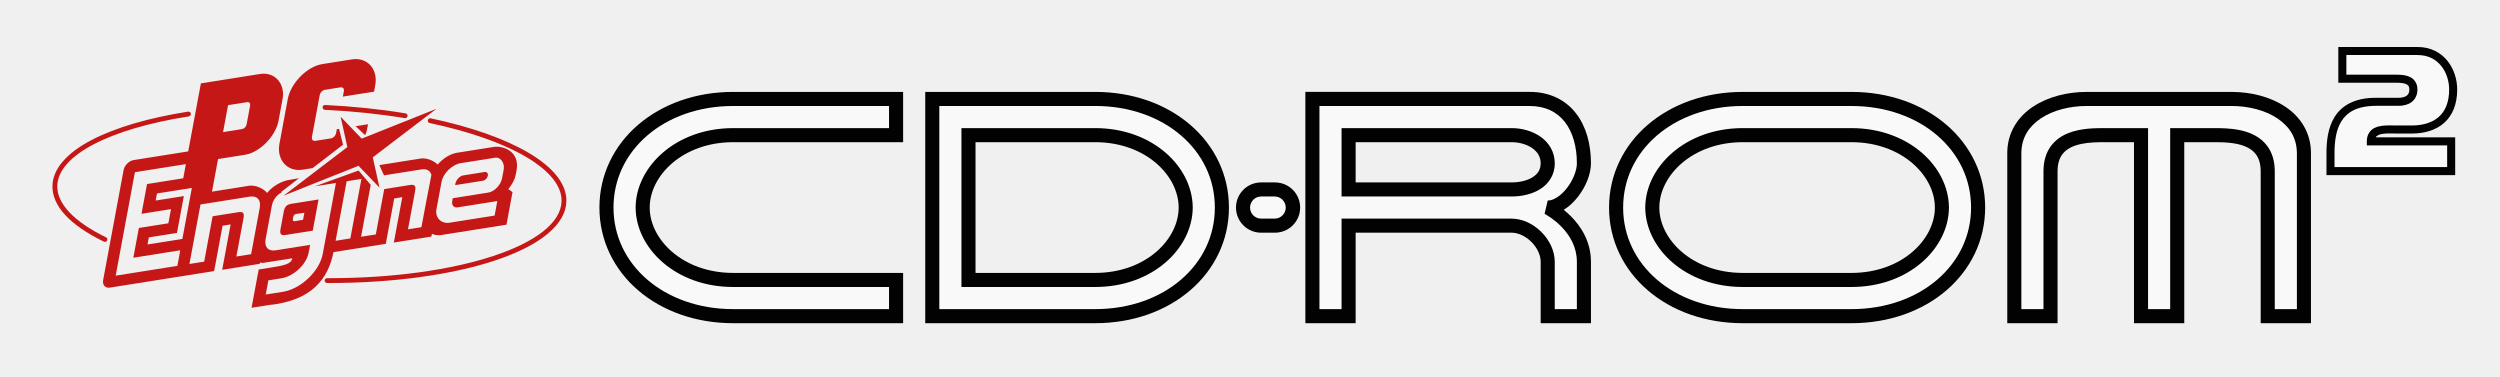
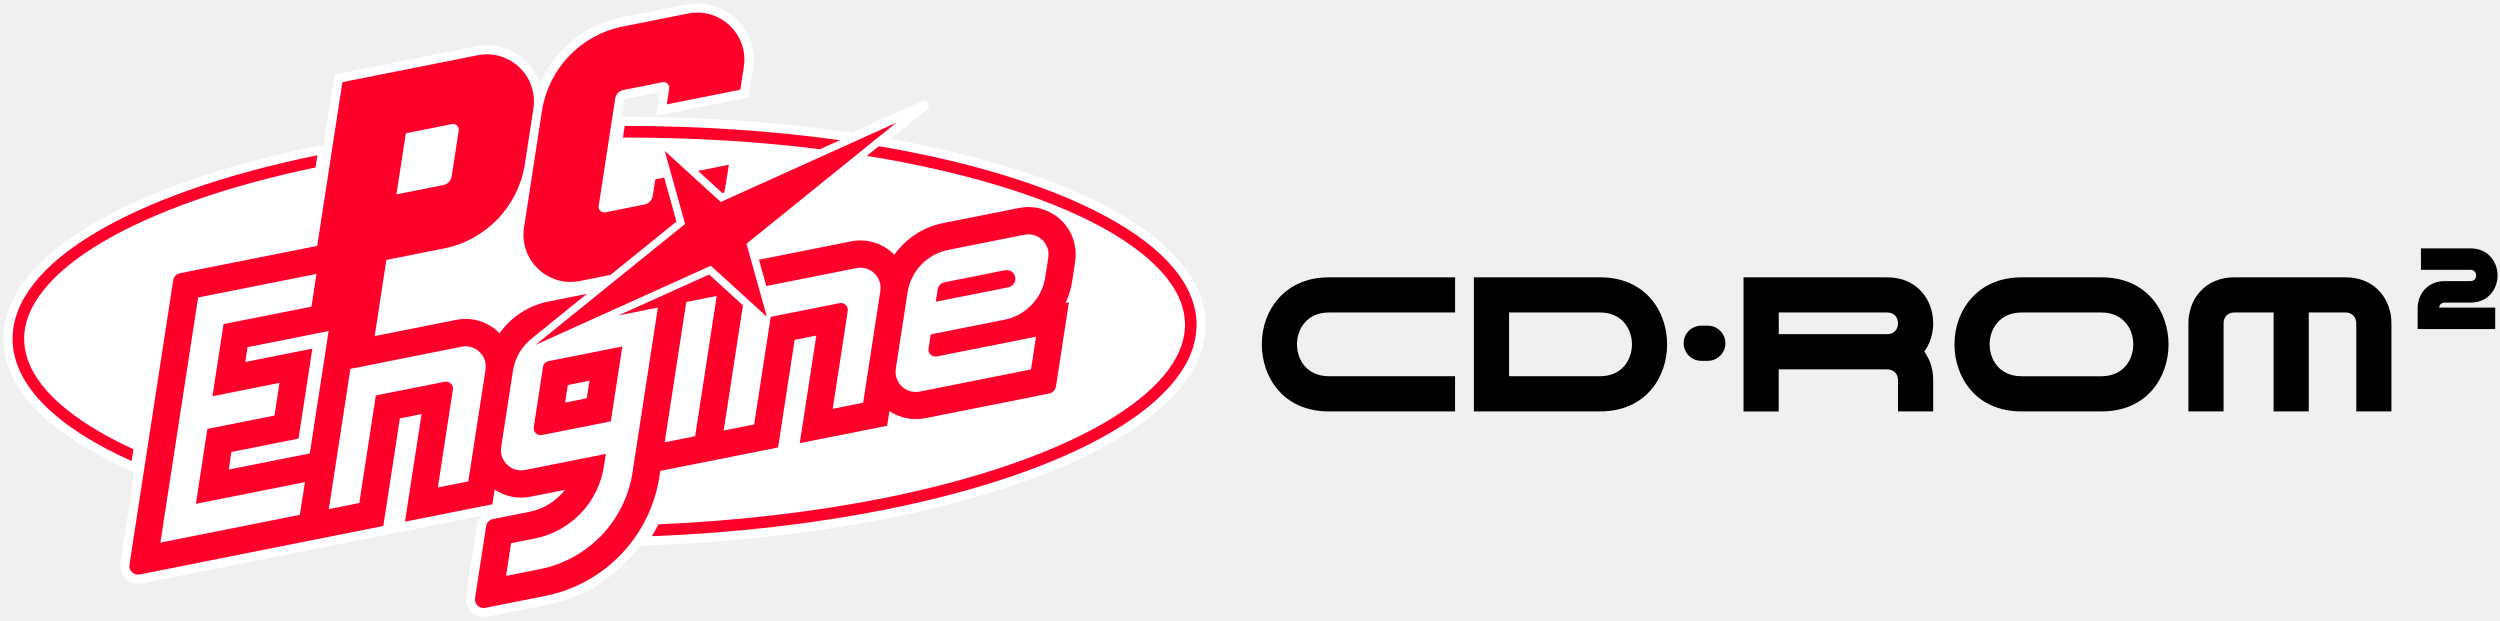
- <svg xmlns="http://www.w3.org/2000/svg" version="1.2" baseProfile="tiny" width="545" height="82" viewBox="14.968 80.666 545 82" xml:space="preserve">
-   <path fill="#C61717" d="M37.843 133.394a.533.533 0 0 1-.229-.053c-7.506-3.644-11.381-7.89-11.208-12.282.142-3.616 3.092-7.03 8.534-9.874 5.162-2.697 12.444-4.838 21.058-6.19a.527.527 0 0 1 .164 1.04c-17.449 2.74-28.447 8.514-28.703 15.067-.153 3.886 3.616 7.896 10.615 11.294a.525.525 0 0 1-.231.998zM103.273 106.418a.49.49 0 0 1-.086-.007c-5.544-.91-11.397-1.518-17.396-1.804a.526.526 0 0 1 .05-1.052c6.04.289 11.933.9 17.518 1.817a.525.525 0 0 1-.086 1.046zM86.708 142.36l-.441-.001a.525.525 0 0 1 .001-1.051h.44c28.163 0 50.385-7.319 50.678-16.729.103-3.293-2.541-6.633-7.65-9.658-5.085-3.015-12.375-5.583-21.079-7.429a.526.526 0 1 1 .218-1.029c8.814 1.868 16.213 4.48 21.397 7.553 5.458 3.234 8.281 6.897 8.166 10.597-.156 5.003-5.683 9.564-15.563 12.841-9.552 3.166-22.381 4.906-36.167 4.906z" />
-   <path fill="#C61717" d="m96.238 114.963 13.893-10.59-16.317 6.514-4.586-4.773 1.462 6.614-13.893 10.589 16.319-6.516 4.584 4.774z" />
-   <g fill="#C61717">
-     <path d="M78.839 128.183c.199-.979.563-.838 1.557-.996l.926-.145-.289 1.542-.925.148c-.994.158-1.432.424-1.269-.549zm-2.006-1.413-.72 3.875c-.198 1.059.123 1.399 1.141 1.238l5.895-.936 1.264-6.796-5.895.935c-1.02.161-1.49.626-1.685 1.684zm37.424-6.117-.069.374 6.082-.964c.48-.078.948-.563 1.045-1.088.096-.524-.212-.887-.693-.811l-1.562.246-2.492.397-.631.099c-.73.117-1.532.95-1.68 1.747zm-42.665 17.525.049-.271c.209.016.49.097.734.06l6.32-.99c-.235 1.26-1.9 1.575-4.442 1.979l-2.893.46-1.551 8.34 3.8-.602c9.356-.924 12.916-5.76 14.059-11.524l11.401-1.809 1.837-9.887.927-.147c1.016-.161.866-.346.671.711l-1.682 9.044 8.185-1.298.112-.6c.617.272 1.339.368 2.104.248l14.155-2.244 1.32-7.106-.917-.652c.795-.941 1.415-2.094 1.594-3.061l.223-1.121c.706-4.19-3.158-5.304-4.921-5.023l-8.123 1.289c-1.438.229-3.023 1.231-4.176 2.56-1.066-1.056-2.711-1.466-3.668-1.314l-9.043 1.435 1.012 2.237 8.156-1.292c1.176-.188 1.962.282 2.177 1.213-.086.246-2.177 11.379-2.177 11.379l-2.925.465 1.568-8.428c.194-1.056-.125-1.396-1.141-1.235l-5.604.89-1.839 9.886-3.215.512 2.104-11.318-2.646-3.122-9.526 3.443 4.515-.717.073-.01-2.871 15.446c-.73 3.923-4.917 7.675-8.63 8.266l-3.8.602.576-3.09 2.891-.458c2.541-.405 5.402-2.947 5.896-5.607l.312-1.674-7.527 1.193c-1.614.257-2.49-.724-2.173-2.429l1.35-7.262c.239-1.289 1.044-2.36 2.121-2.918l.019-.193 3.776-2.906-2.206.37c-1.173.186-3.35 1.065-4.733 2.83-1.046-1.247-2.875-1.736-3.905-1.573l-8.113 1.289 1.322-7.107 5.919-.938c3.151-.499 6.638-4.043 7.257-7.372l.89-4.788c.62-3.332-1.723-5.95-4.874-5.45L58.76 98.841l-2.757 14.829-11.912 1.892c-1.008.159-1.989 1.154-2.186 2.22l-4.452 23.942c-.198 1.066.459 1.801 1.468 1.643l22.729-3.607 1.839-9.886.925-.147c1.019-.16.869-.343.671.713l-1.681 9.043 8.188-1.305zm-16.866-5.421-7.6 1.206.286-1.543 6.138-.977 1.494-8.032-6.139.975.286-1.545 7.6-1.206-2.065 11.122zm-.46 2.472-.631 3.397-13.447 2.134 4.191-22.554 11.109-1.763-.575 3.09-7.893 1.254-1.205 6.487 6.43-1.02-.574 3.088-6.431 1.02-1.208 6.49 10.234-1.623zm15.446.849-3.216.509 1.567-8.427c.197-1.056-.123-1.397-1.141-1.237l-5.604.89-1.836 9.887-3.217.511 2.412-12.976.075-.012 10.669-1.691c1.614-.258 2.49.722 2.172 2.429l-1.881 10.117zm20.901-15.91 3.144-.498-2.413 12.976-3.215.51 2.41-12.974.074-.014zm19.503 6.115 1.116-6.002c.354-1.899 2.394-3.763 4.132-4.039l7.52-1.191c1.267-.202 2.147 1.213 1.889 2.599l-.369 1.931c-.259 1.386-1.673 2.857-2.939 3.058l-7.806 1.24-.112.701c-.148.796.38 1.419 1.111 1.302l8.724-1.389-.588 3.166-9.842 1.56c-1.739.274-3.187-1.036-2.836-2.936zm-46.521-16.821 1.091-5.871 4.092-.647c.537-.085.811.221.704.786l-.746 4.019c-.107.567-.513.979-1.05 1.065l-4.091.648z" />
-     <path d="m89.753 112.208-.869-3.44-.489.06-.158.848c-.109.589-.582 1.067-1.138 1.157l-3.362.532c-.555.089-.873-.267-.763-.854l1.694-9.114c.109-.586.582-1.065 1.136-1.153l3.364-.533c.555-.088.872.267.762.853l-.216 1.16 6.797-1.08.259-1.389c.651-3.507-1.733-6.172-5.052-5.646l-6.503 1.031c-3.317.527-6.868 4.135-7.519 7.641l-1.809 9.73c-.651 3.508 1.732 6.173 5.051 5.646l2.174-.343 6.641-5.106zM94.571 110.132c.177-.477.3-.658.391-1.146l.231-1.238-2.705.43 2.083 1.954z" />
+ <svg xmlns="http://www.w3.org/2000/svg" version="1.1" id="Layer_1" x="0px" y="0px" viewBox="0 0 7735.255 1920" xml:space="preserve" width="7735.255" height="1920">
+   <defs id="defs27">
+ 	
+ 	
+ 
+ 		
+ 		
+ 		
+ 		
+ 		
+ 		
+ 		
+ 	
+ 		
+ 		
+ 	
+ 			
+ 			
+ 		
+ 			
+ 			
+ 		
+ 			
+ 			
+ 		
+ 			
+ 			
+ 		
+ 			
+ 			
+ 		
+ 			
+ 			
+ 			
+ 			
+ 			
+ 			
+ 			
+ 		
+ 			
+ 			
+ 		
+ 			
+ 			
+ 		
+ 				
+ 			
+ 				
+ 				
+ 			
+ 				
+ 				
+ 				
+ 			
+ 				
+ 			</defs>
+   <style type="text/css" id="style1">
+ 	.st0{fill:#FF002B;}
+ 	.st1{fill:#FFFFFF;}
+ 	.st2{fill:#C8C6B9;}
+ 	.st3{fill:#F7F4E6;}
+ 	.st4{fill:#080B19;}
+ </style>
+   <g id="g28" transform="translate(3896.455,-253.528)" style="display:none;fill:#ffffff">
+     <path d="m 597.9,1119.3 v 93.5 H 215.1 c -141.7,0 -141.7,212.5 0,212.5 h 382.8 v 93.5 H 215.1 c -266.4,0 -266.4,-399.5 0,-399.5 h 382.8 m 15.3,-15.4 H 597.9 215.1 C 73.9,1103.9 0,1212.2 0,1319 c 0,56.1 19.1,108.5 53.8,147.5 39.3,44.2 95.1,67.6 161.3,67.6 h 382.8 15.3 v -15.3 -93.5 -15.3 H 597.9 215.1 c -34.8,0 -62.6,-14.9 -78.2,-41.9 -16.9,-29.3 -16.9,-68.7 0,-98 15.6,-27 43.4,-41.9 78.2,-41.9 h 382.8 15.3 v -15.3 -93.5 z" id="path12" style="fill:#ffffff" />
+     <path d="m 1054.4,1119.3 v 0 c 266.4,0 266.4,399.5 0,399.5 H 671.6 v -2.1 -397.4 h 382.8 m -289.3,306 h 289.3 c 141.7,0 141.7,-212.5 0,-212.5 H 765.1 v 212.5 m 289.3,-321.4 H 671.6 656.3 v 15.3 397.4 2.1 15.3 h 15.3 382.8 c 66.2,0 122,-23.4 161.3,-67.6 34.7,-39 53.8,-91.4 53.8,-147.5 0,-56.1 -19.1,-108.5 -53.8,-147.5 -39.3,-44.1 -95.1,-67.5 -161.3,-67.5 z m -274,124.2 h 273.9 c 28.3,0 51.9,9.7 68.2,28.1 14.6,16.5 22.7,38.8 22.7,62.9 0,62.5 -47.1,90.9 -90.9,90.9 H 780.4 Z" id="path14" style="fill:#ffffff" />
+     <path d="m 2605.7,1119.3 v 0 c 266.3,0 266.3,399.5 0,399.5 h -247.4 c -266.3,0 -266.3,-399.5 0,-399.5 h 247.4 m -247.4,306 h 247.4 v 0 c 141.7,0 141.7,-212.5 0,-212.5 0,0 0,0 0,0 h -247.4 c 0,0 0,-5 0,-5 0,0 0,1.3 0,5 -141.6,0 -141.6,212.5 0,212.5 m 247.4,-321.4 h -247.4 c -66.2,0 -122,23.4 -161.3,67.6 -34.7,39 -53.8,91.4 -53.8,147.5 0,56.1 19.1,108.5 53.8,147.5 39.3,44.2 95.1,67.6 161.3,67.6 h 247.4 c 141.2,0 215.1,-108.2 215.1,-215.1 0,-106.8 -73.9,-215.1 -215.1,-215.1 z m -232,124.2 h 232 c 62.5,0 90.9,47.1 90.9,90.9 0,43.8 -28.5,90.9 -90.9,90.9 h -247.4 c -62.5,0 -90.9,-47.1 -90.9,-90.9 0,-43.8 28.5,-90.9 90.9,-90.9 z" id="path16" style="fill:#ffffff" />
+     <path d="m 1387.7,1268.8 c 25.8,0 46.8,20.9 46.8,46.8 0,25.9 -20.9,46.8 -46.8,46.8 h -20.4 c -25.8,0 -46.8,-20.9 -46.8,-46.8 0,-25.9 20.9,-46.8 46.8,-46.8 h 20.4 m 0,-15.3 h -20.4 c -34.2,0 -62.1,27.9 -62.1,62.1 0,34.2 27.9,62.1 62.1,62.1 h 20.4 c 34.2,0 62.1,-27.9 62.1,-62.1 0,-34.2 -27.9,-62.1 -62.1,-62.1 z" id="path18" style="fill:#ffffff" />
+     <path d="m 1942.6,1119.3 c 89.8,0 134.6,67.3 134.6,134.6 0,31.6 -10,63.1 -29.8,87.7 18.2,21.8 29.8,51 29.8,88.1 v 0 89.1 h -93.5 v -89.1 c 0,-27.4 -20.6,-41.1 -41.1,-41.1 v 0 h -343.3 v 130.3 h -93.5 v -399.5 h 93.5 l 343.3,-0.1 v 0 M 1599.4,1295 h 343.3 v 0 c 27.4,0 41.1,-20.6 41.1,-41.1 0,-20.6 -13.7,-41.1 -41.1,-41.1 v 0 h -343.3 v 82.2 m 343.2,-191.1 v 0 h -343.3 -93.5 -15.3 v 15.3 399.5 15.3 h 15.3 93.5 15.3 v -15.3 -114.9 h 327.9 c 0,0 0,0 0,0 6.9,0 13.5,2.3 18.1,6.4 5.1,4.5 7.7,11.1 7.7,19.4 v 89.1 15.3 h 15.3 93.5 15.3 v -15.3 -89.1 c 0,-33.4 -8.9,-63.7 -26,-88.2 16.8,-25.1 26,-55.7 26,-87.5 0,-39 -13.3,-75.5 -37.5,-102.7 -27.3,-30.9 -66.2,-47.3 -112.3,-47.3 z m -327.9,124.2 h 327.9 c 0,0 0,0 0,0 8.3,0 14.8,2.6 19.4,7.7 4.1,4.6 6.4,11.2 6.4,18.1 0,11.9 -6.8,25.8 -25.8,25.8 h -327.9 z" id="path20" style="fill:#ffffff" />
+     <path d="m 3360.7,1119.3 c 89.8,0 134.6,67.3 134.6,134.6 v 0 264.9 h -93.5 v -264.9 c 0,-20.6 -13.7,-41.1 -41.1,-41.1 h -121.2 v 306 H 3146 v -306 h -129 c -27.4,0 -41.1,20.6 -41.1,41.1 v 264.9 h -93.5 v -264.9 0 c 0,-67.3 44.9,-134.6 134.6,-134.6 h 343.7 m 0,-15.4 H 3017 c -46.1,0 -85,16.3 -112.4,47.2 -24.2,27.2 -37.5,63.7 -37.5,102.7 v 264.9 15.3 h 15.3 93.5 15.3 v -15.3 -264.9 c 0,-6.9 2.3,-13.5 6.4,-18.1 4.5,-5.1 11.1,-7.7 19.4,-7.7 h 113.5 v 290.7 15.3 h 15.3 93.5 15.3 V 1518.7 1228 h 105.9 c 8.3,0 14.8,2.6 19.4,7.7 4.1,4.6 6.4,11.2 6.4,18.1 v 264.9 15.3 h 15.3 93.5 15.3 v -15.3 -264.9 c 0.2,-74.4 -51.3,-149.9 -149.7,-149.9 z" id="path22" style="fill:#ffffff" />
+     <path d="m 3747.4,1029.5 c 101.6,0 101.6,152.4 0,152.4 h -49.9 -9.6 -20 c -16.8,0 -25.2,12.6 -25.2,25.2 v 5.7 h 173.7 v 51 h -224.7 v -27 -24 -5.7 c 0,-38.1 25.4,-76.2 76.2,-76.2 h 29.7 49.9 c 33.6,0 33.6,-50.4 0,-50.4 h -145.6 v -51 h 145.5 m 0,-15.4 h -145.6 -15.3 v 15.3 51 15.3 h 15.3 145.6 c 8.9,0 9.9,6.9 9.9,9.9 0,3 -1,9.9 -9.9,9.9 h -49.9 -29.7 c -60.1,0 -91.6,46.1 -91.6,91.6 v 5.7 24 27 15.3 h 15.3 224.7 15.3 v -15.3 -51 -15.3 h -15.3 -151 c 0.8,-0.1 1.6,-0.2 2.5,-0.2 h 20 9.6 49.9 c 60.1,0 91.6,-46.1 91.6,-91.6 0,-23.7 -8.1,-46 -22.9,-62.6 -16.7,-19 -40.4,-29 -68.5,-29 z" id="path24" style="fill:#ffffff" />
  </g>
-   <path fill="#F9F9F9" d="M210.313 141.697h-35.514c-11.838 0-19.73-7.958-19.73-15.784s7.892-15.784 19.73-15.784h35.514v-7.893h-35.514c-15.784 0-27.622 10.26-27.622 23.677 0 13.416 11.838 23.676 27.622 23.676h35.514v-7.892z" />
-   <path fill="#020202" d="M210.313 151.123h-35.514c-8.224 0-15.491-2.674-20.73-7.178-5.239-4.496-8.432-10.865-8.426-18.032-.006-7.168 3.187-13.537 8.426-18.033 5.24-4.504 12.507-7.179 20.73-7.179h37.049v10.962h-37.049c-5.574.001-10.14 1.869-13.304 4.586-3.167 2.723-4.896 6.275-4.891 9.664-.005 3.388 1.724 6.94 4.891 9.663 3.165 2.718 7.73 4.585 13.304 4.586h35.514v1.535-1.535h1.535v10.961h-1.535zm-54.244-40.916c-4.625 3.988-7.352 9.457-7.358 15.706.006 6.249 2.733 11.718 7.358 15.706 4.626 3.979 11.169 6.435 18.729 6.435h33.98v-4.822h-33.98c-12.514-.001-21.219-8.433-21.264-17.318.045-8.886 8.75-17.317 21.264-17.318h33.98v-4.823l-33.98-.001c-7.56-.001-14.103 2.457-18.729 6.435z" />
-   <path fill="#F9F9F9" d="M418.575 102.236h-23.676c-15.785 0-27.622 10.26-27.622 23.677 0 13.416 11.837 23.676 27.622 23.676h23.676c15.784 0 27.621-10.26 27.621-23.676 0-13.417-11.837-23.677-27.621-23.677zm0 39.461h-23.676c-11.838 0-19.73-7.958-19.73-15.784s7.893-15.784 19.73-15.784h23.676c11.838 0 19.729 7.958 19.729 15.784s-7.891 15.784-19.729 15.784z" />
-   <path fill="#020202" d="M394.899 151.123c-8.224 0-15.492-2.673-20.729-7.178-5.241-4.496-8.433-10.865-8.427-18.032-.006-7.168 3.186-13.537 8.427-18.033 5.237-4.504 12.506-7.178 20.729-7.178h23.676v3.069h-23.676c-7.563 0-14.104 2.457-18.73 6.435-4.625 3.989-7.352 9.457-7.357 15.707.006 6.249 2.732 11.718 7.357 15.706 4.626 3.979 11.168 6.436 18.73 6.436h23.676c7.56 0 14.104-2.457 18.729-6.436 4.625-3.988 7.353-9.457 7.358-15.706-.006-6.25-2.733-11.718-7.358-15.707-4.626-3.978-11.17-6.435-18.729-6.435v-3.069c8.223 0 15.491 2.674 20.73 7.178 5.239 4.496 8.431 10.865 8.426 18.033.005 7.167-3.187 13.536-8.426 18.032-5.239 4.505-12.508 7.178-20.73 7.178h-23.676zm0-7.892c-12.514-.001-21.221-8.434-21.266-17.318.045-8.886 8.752-17.317 21.266-17.319h23.676c12.514.002 21.219 8.434 21.264 17.319-.045 8.885-8.75 17.317-21.264 17.318v-3.069c5.573-.001 10.14-1.868 13.303-4.586 3.168-2.722 4.897-6.275 4.893-9.663.005-3.389-1.725-6.941-4.893-9.664-3.163-2.717-7.729-4.585-13.303-4.586h-23.676c-5.575.001-10.141 1.869-13.305 4.586-3.167 2.723-4.896 6.275-4.892 9.664-.005 3.388 1.725 6.941 4.892 9.663 3.164 2.718 7.729 4.585 13.305 4.586h23.676v3.069h-23.676z" />
-   <path fill="#F9F9F9" d="M253.72 102.236h-35.515v47.353h35.515c15.784 0 27.621-10.26 27.621-23.676 0-13.417-11.837-23.677-27.621-23.677zm0 39.461h-27.622v-31.568h27.622c11.838 0 19.729 7.958 19.729 15.784s-7.891 15.784-19.729 15.784z" />
-   <path fill="#020202" d="M230.931 151.123h-14.26v-50.422h37.047V103.771h-24.464l-9.515-.001v44.283l11.192.001h22.788c7.561-.001 14.104-2.457 18.73-6.436 4.626-3.988 7.353-9.457 7.357-15.706-.004-6.249-2.73-11.718-7.357-15.706-4.625-3.979-11.169-6.436-18.73-6.437V100.701c8.224-.001 15.493 2.674 20.729 7.178 5.242 4.496 8.434 10.865 8.428 18.033.006 7.167-3.186 13.536-8.428 18.032-5.237 4.504-12.506 7.178-20.729 7.178l-22.788.001zm-4.833-7.892h-1.535v-34.637h29.156c12.516.001 21.22 8.433 21.265 17.318-.045 8.886-8.749 17.317-21.265 17.318v-3.069c5.574-.001 10.142-1.868 13.304-4.586 3.167-2.723 4.896-6.275 4.892-9.663.004-3.389-1.725-6.941-4.892-9.664-3.163-2.717-7.73-4.585-13.304-4.586h-26.087v28.499h26.087v3.069l-27.621.001z" />
-   <path fill="#F9F9F9" d="M352.369 125.913c3.946 0 7.893-5.7 7.893-9.646 0-7.892-3.946-14.03-11.839-14.03h-47.352v47.353h7.893v-19.73h35.514c3.946 0 7.892 3.947 7.892 7.893v11.838h7.893v-11.838c0-7.893-7.894-11.84-7.894-11.84zm-7.891-3.946h-35.514v-11.838h35.514c3.945 0 7.892 2.192 7.892 6.138-.001 3.946-3.947 5.7-7.892 5.7z" />
-   <path fill="#020202" d="M350.836 151.123v-1.534c-.002 0-.002-7.893 0-11.838.01-1.452-.768-3.1-2.018-4.341-1.241-1.249-2.889-2.028-4.341-2.018h-33.979v19.73h-10.962V100.7h48.887c4.344-.02 7.854 1.758 10.089 4.646 2.245 2.88 3.281 6.725 3.284 10.92-.021 2.476-1.142 5.081-2.786 7.24-.887 1.135-1.942 2.173-3.152 2.898.491.396 1.016.854 1.544 1.382 2.143 2.137 4.395 5.479 4.395 9.964v13.372h-10.961v.001zm7.891-3.068.001-10.304c-.001-3.198-1.487-5.653-3.162-7.448-1.666-1.781-3.488-2.812-3.829-2.989l-.053-.028.686-1.373-.686 1.373.686-2.907c1.202.042 2.908-1.025 4.211-2.745 1.314-1.678 2.168-3.895 2.147-5.366.002-3.696-.934-6.866-2.635-9.028-1.71-2.154-4.12-3.447-7.67-3.468h-45.816v44.284h4.822v-19.73h37.049c2.493.011 4.792 1.206 6.511 2.915 1.711 1.719 2.904 4.019 2.915 6.512v10.304h4.823v-.002zm-34.965-24.553h-16.333v-14.908h37.049c2.255.005 4.506.608 6.309 1.87 1.799 1.238 3.134 3.295 3.117 5.803.028 2.512-1.362 4.521-3.182 5.629-1.822 1.138-4.047 1.6-6.244 1.606v-3.069c1.748.005 3.471-.409 4.608-1.135 1.14-.755 1.724-1.597 1.75-3.031-.017-1.438-.655-2.449-1.815-3.293-1.158-.823-2.852-1.315-4.543-1.311H310.498v8.77H344.478v3.069h-20.716z" />
-   <path fill="#F9F9F9" d="M289.892 129.858a3.946 3.946 0 1 1 0-7.891h2.959a3.946 3.946 0 0 1 0 7.891h-2.959z" />
-   <path fill="#020202" d="M289.891 131.393v-3.068l2.96-.001a2.413 2.413 0 0 0 2.411-2.41 2.414 2.414 0 0 0-2.411-2.412l-2.96.001a2.414 2.414 0 0 0-2.411 2.411 2.413 2.413 0 0 0 2.411 2.41v3.069a5.478 5.478 0 0 1-5.479-5.479 5.479 5.479 0 0 1 5.479-5.48h2.96a5.48 5.48 0 1 1 0 10.959h-2.96z" />
-   <path fill="#F9F9F9" d="M481.712 110.129v39.46h7.892v-39.46h7.893c3.945 0 11.837 0 11.837 7.892v31.568h7.893v-35.514c0-7.893-7.893-11.839-15.784-11.839h-31.568c-7.893 0-15.784 3.946-15.784 11.839v35.514h7.892v-31.568c0-7.892 7.893-7.892 11.839-7.892h7.89z" />
-   <path fill="#020202" d="M507.798 151.123V118.021c-.004-1.723-.413-2.84-1.003-3.664-.594-.82-1.429-1.397-2.471-1.816-2.078-.843-4.871-.887-6.828-.876l-6.358-.001v39.46h-10.961v-39.459h-6.358c-1.473-.003-3.402.007-5.16.382-1.775.376-3.263 1.088-4.139 2.311-.591.824-.999 1.941-1.005 3.664V151.124h-10.961v-37.048c-.02-4.483 2.326-7.994 5.616-10.157 3.291-2.185 7.504-3.211 11.703-3.216h31.568c4.198.005 8.41 1.031 11.702 3.216 3.29 2.163 5.637 5.674 5.616 10.157v37.048h-10.961v-.001zm7.893-3.068v-33.979c-.022-3.41-1.621-5.817-4.25-7.603-2.628-1.761-6.308-2.706-10-2.702h-31.568c-3.694-.004-7.374.941-10.001 2.702-2.63 1.785-4.229 4.192-4.249 7.603v33.979h4.823c-.002-5.372-.002-23.355 0-30.034-.006-2.224.572-4.065 1.584-5.46 1.011-1.399 2.395-2.302 3.82-2.87 2.855-1.129 5.981-1.086 7.968-1.096h7.892v1.534-1.534h1.535v39.46h4.822v-39.46h9.429c1.484.001 3.624-.009 5.797.448 2.155.457 4.46 1.411 5.989 3.518 1.013 1.395 1.591 3.236 1.585 5.46v30.034h4.824z" />
-   <path fill="#F9F9F9" d="M537.763 108.902h2.937c5.259 0 9.062-2.685 9.062-8.726 0-3.883-2.46-8.39-7.766-8.39h-16.397v6.04h11.896c1.696 0 3.598.281 3.598 2.35 0 1.958-1.512 2.685-3.262 2.685h-4.916c-8.827 0-9.896 6.299-9.896 11.219v3.884h26.305v-6.479H531.82c-.002-3.02 3.354-2.583 5.943-2.583z" />
-   <path fill="#020202" d="M522.139 118.84v-4.76c.005-2.52.255-5.478 1.772-7.919 1.514-2.459 4.391-4.201 9-4.176h4.918c.758.003 1.399-.169 1.777-.445.369-.283.588-.607.606-1.363-.039-.757-.219-.902-.664-1.159-.46-.229-1.257-.317-2.056-.313H524.72V90.91h17.273c2.904-.01 5.146 1.271 6.559 3.071 1.422 1.8 2.082 4.071 2.085 6.195.008 3.196-1.03 5.675-2.854 7.284-1.82 1.611-4.313 2.318-7.085 2.318H537.636c-.564-.003-1.142-.022-1.691-.022-1.02-.007-1.956.084-2.486.343-.275.153-.466.278-.587.508h17.327v8.232h-28.06v.001zm3.258-11.749c-1.224 1.938-1.51 4.59-1.504 6.989v3.007h24.554v-4.726H530.94v-.877c-.043-1.423.749-2.54 1.778-2.975 1.007-.459 2.133-.5 3.227-.507.634 0 1.255.022 1.817.022h2.937c2.488 0 4.524-.635 5.921-1.877 1.393-1.242 2.256-3.128 2.263-5.972.005-1.76-.567-3.681-1.702-5.106-1.143-1.424-2.787-2.396-5.186-2.406h-15.521v4.287h11.019c.896.005 1.896.057 2.813.483.929.401 1.698 1.431 1.661 2.742.017 1.202-.518 2.221-1.34 2.79-.815.576-1.806.768-2.798.772h-4.918c-4.217.027-6.287 1.434-7.514 3.354zm12.366 1.811v-.877.877z" />
+   <g id="g27" style="display:inline;fill:#000000" transform="translate(3896.455,-253.528)">
+     <path class="st1" d="M 215.1,1526.5 C 72.6,1526.5 7.7,1418.9 7.7,1319 c 0,-54.2 18.4,-104.8 51.9,-142.4 37.8,-42.5 91.6,-65 155.6,-65 h 390.5 v 108.8 H 215.1 c -67.7,0 -98.6,51.1 -98.6,98.6 0,47.5 30.8,98.6 98.6,98.6 h 390.5 v 108.8 H 215.1 Z" id="path11" style="fill:#000000" />
+     <path class="st1" d="m 663.9,1526.5 v -414.9 h 390.5 c 142.5,0 207.4,107.5 207.4,207.4 0,99.9 -64.9,207.4 -207.4,207.4 v 0 H 663.9 Z m 390.5,-108.9 c 67.7,0 98.6,-51.1 98.6,-98.6 0,-47.5 -30.8,-98.6 -98.6,-98.6 H 772.8 v 197.2 z" id="path13" style="fill:#000000" />
+     <path class="st1" d="m 2358.3,1526.5 c -142.5,0 -207.4,-107.5 -207.4,-207.4 0,-54.2 18.4,-104.8 51.9,-142.4 37.8,-42.5 91.6,-65 155.6,-65 h 247.4 c 142.5,0 207.4,107.5 207.4,207.4 0,99.9 -64.9,207.4 -207.4,207.4 z m 0,-306 c -67.7,0 -98.6,51.1 -98.6,98.6 0,47.5 30.8,98.6 98.6,98.6 h 247.4 c 37.7,0 67.8,-16.2 84.8,-45.8 18.2,-31.6 18.2,-74.1 0,-105.7 -17,-29.5 -47.2,-45.8 -84.8,-45.8 h -247.4 z" id="path15" style="fill:#000000" />
+     <path class="st1" d="m 1367.3,1370 c -30,0 -54.4,-24.4 -54.4,-54.4 0,-30 24.4,-54.4 54.4,-54.4 h 20.4 c 30,0 54.4,24.4 54.4,54.4 0,30 -24.4,54.4 -54.4,54.4 z" id="path17" style="fill:#000000" />
+     <path class="st1" d="m 1976.1,1526.5 v -96.8 c 0,-10.5 -3.6,-19.1 -10.3,-25.1 -6.1,-5.4 -14.3,-8.3 -23.2,-8.3 H 1607 v 130.3 h -108.8 v -414.9 h 444.5 c 43.8,0 80.7,15.4 106.7,44.6 23,25.8 35.6,60.5 35.6,97.7 0,32.2 -9.8,63 -27.7,87.6 18.1,24 27.7,54.3 27.7,88.1 v 96.8 z m -33.4,-239.1 c 23.1,0 33.5,-16.8 33.5,-33.5 0,-8.9 -3,-17.1 -8.3,-23.2 -6,-6.7 -14.7,-10.3 -25.1,-10.3 h -335.6 v 66.9 h 335.5 z" id="path19" style="fill:#000000" />
+     <path class="st1" d="m 3394.1,1526.5 v -272.6 c 0,-8.9 -3,-17.1 -8.3,-23.2 -6,-6.7 -14.7,-10.3 -25.1,-10.3 h -113.6 v 306 h -108.8 v -306 H 3017 c -23.1,0 -33.5,16.8 -33.5,33.5 v 272.6 h -108.8 v -272.6 c 0,-37.1 12.6,-71.8 35.6,-97.7 26,-29.2 62.9,-44.6 106.7,-44.6 h 343.6 c 43.8,0 80.7,15.4 106.7,44.6 23,25.8 35.6,60.5 35.6,97.7 v 272.6 z" id="path21" style="fill:#000000" />
+     <path class="st1" d="m 3584,1271.5 v -64.3 c 0,-41.7 28.8,-83.9 83.9,-83.9 h 79.5 c 12.1,0 17.5,-8.8 17.5,-17.5 0,-8.7 -5.4,-17.5 -17.5,-17.5 H 3594.2 V 1022 h 153.2 c 55.1,0 83.9,42.2 83.9,83.9 0,41.7 -28.8,83.9 -83.9,83.9 h -79.5 c -11.2,0 -16.7,7.5 -17.5,15.5 H 3824 v 66.3 h -240 z" id="path23" style="display:inline;fill:#000000" />
+   </g>
+   <g id="g3-0" transform="matrix(0.9745204,0,0,0.9745204,-273.3321,-14.54173)" style="display:inline">
+     <g id="g2-9" style="display:none;fill:#ff002b;fill-opacity:1;stroke:none" transform="translate(280.5002,14.92194)">
+       <path class="st0" d="m 1535.2,1964.8 c -5.3,0 -10.7,-0.7 -16,-2.1 -30.4,-8.2 -49.6,-38.7 -44.7,-71 l 34.8,-226.1 c 1.1,-7.1 3.4,-13.8 6.7,-20 L 450,1857.7 c -4,0.8 -8.1,1.3 -12.2,1.3 -5.3,0 -10.7,-0.7 -16,-2.1 -30.4,-8.2 -49.6,-38.7 -44.7,-71 l 43.5,-283 -17,-7.6 C 145.2,1379.3 7.5,1235.4 5.3,1079 3.6,946.8 101.1,818.6 287.4,708.2 c 173.4,-102.8 420,-189 713.3,-249 l 21.6,-4.4 34.2,-222.5 453,-90.1 c 12.1,-2.4 24.3,-3.6 36.3,-3.6 13.4,0 26.8,1.5 39.9,4.5 31.4,7.1 60.5,22.4 84.2,44.3 19.6,18.2 35.1,40.5 45.4,65.2 22.4,-48.7 55.9,-92.3 97.4,-126.7 45.7,-37.8 100.4,-63.9 158.2,-75.4 l 207,-41.2 c 12.2,-2.4 24.5,-3.6 36.5,-3.6 13.4,0 26.7,1.5 39.8,4.4 93.9,21.1 156,112.3 141.3,207.6 l -14.8,96.4 -267.3,53.2 c 192.7,4.6 379.9,19.3 557.9,44.1 l 33.1,4.6 107.2,-48.6 112.4,-50.7 c 3,-1.4 6.1,-2 9.1,-2 8.8,0 16.7,5.8 19.8,14.5 3.1,8.6 0.5,17.6 -6.8,23.4 L 2840.3,438 c 50.7,9.3 98.8,19 143.2,29 251,56.4 460.7,134.6 606.6,226.1 157.6,98.8 241.8,214.5 243.4,334.6 1.7,133.8 -98.1,263.3 -288.6,374.7 -177.6,103.8 -429.5,190.1 -728.4,249.5 -231.5,46 -482.3,74.6 -745.6,84.9 l -36,1.4 c -73,97.4 -178.4,164 -297,187.5 l -190.4,37.9 c -4.1,0.8 -8.2,1.2 -12.3,1.2 z M 1983.5,365.5 c 31.3,0 62.4,0.3 93.5,0.8 l 10.4,-67.1 -100.2,19.9 -7.2,46.4 z" id="path1-4" style="display:inline;fill:#ff002b;fill-opacity:1;stroke:none" />
+       <path class="st0" d="m 2214.6,11 c 13,0 25.8,1.4 38.5,4.3 91.1,20.5 151.3,109 137.1,201.3 l -14.2,92.6 -293.7,58.5 11.6,-75.4 -108.7,21.6 c -1.8,0.4 -3.2,1.9 -3.5,3.7 l -8.3,53.5 h 9.9 c 238.3,0 469.6,15.3 687.2,45.5 l 34.7,4.8 108.7,-49.2 112.3,-50.7 c 2.4,-1.1 4.7,-1.6 6.8,-1.6 13.4,0 21.9,18.1 9.6,28.1 l -110.7,89.4 -4.8,3.9 c 53,9.5 104.9,19.9 154.8,31.1 250.3,56.3 459.5,134.2 604.9,225.4 156,97.8 239.2,212 240.8,330 1.7,131.6 -97,259.5 -285.8,369.9 -177,103.4 -428.2,189.5 -726.7,248.9 -231.2,45.9 -481.7,74.5 -744.8,84.8 l -38.7,1.5 c -70.4,94.9 -174.6,163.6 -295.2,187.5 l -190.4,37.9 c -3.7,0.8 -7.4,1.2 -11.1,1.2 -4.9,0 -9.7,-0.7 -14.5,-2 -28,-7.6 -45,-36.1 -40.7,-64.8 l 34.8,-226.1 c 1.7,-10.9 6.6,-21 13.7,-28.9 L 449,1852.3 c -3.7,0.8 -7.4,1.2 -11.1,1.2 -4.9,0 -9.7,-0.7 -14.5,-2 -28,-7.6 -45,-36.1 -40.7,-64.8 l 44.1,-287.1 -20.8,-9.3 C 149.7,1375.3 13.1,1233 11,1079 9.3,949 105.9,822.4 290.4,713 463.2,610.4 709.3,524.5 1002,464.5 l 25.4,-5.2 34.2,-222.5 449.2,-89.4 c 11.8,-2.4 23.6,-3.5 35.3,-3.5 13,0 25.9,1.4 38.7,4.3 63,14.2 111.3,60.8 130.3,118.9 C 1759.4,160 1855.3,79 1972.2,55.7 l 207,-41.2 c 11.8,-2.3 23.7,-3.5 35.4,-3.5 m 0,-11 c 0,0 0,0 0,0 -12.4,0 -25,1.2 -37.6,3.7 l -207,41.2 c -58.7,11.7 -114.3,38.2 -160.7,76.6 -39.1,32.4 -71.1,72.8 -93.7,117.9 -10.3,-21.1 -24.5,-40.2 -41.8,-56.2 -24.4,-22.6 -54.4,-38.4 -86.7,-45.7 -13.5,-3 -27.4,-4.6 -41.1,-4.6 -12.4,0 -25,1.3 -37.4,3.7 l -449.2,89.4 -7.6,1.5 -1.2,7.6 -33,214.9 -17.8,3.6 C 705.9,513.8 458.7,600.1 284.8,703.3 96.8,814.8 -1.7,944.7 0,1079 c 2.2,158.7 141,304.3 401.5,421.2 l 13.1,5.9 -42.8,278.9 c -2.5,16.6 0.9,33.6 9.7,47.8 9,14.6 22.8,25 39,29.3 5.7,1.5 11.6,2.3 17.4,2.3 4.5,0 9,-0.5 13.4,-1.4 l 1055.6,-210 c -1.3,3.8 -2.3,7.7 -2.9,11.7 l -34.8,226.1 c -2.5,16.6 0.9,33.6 9.7,47.8 9,14.6 22.8,25 39,29.3 5.7,1.5 11.6,2.3 17.4,2.3 4.5,0 9,-0.5 13.3,-1.4 l 190.3,-37.9 c 60.7,-12.1 118,-35.2 170.2,-68.7 49.6,-31.8 92.8,-71.8 128.5,-118.8 l 33.4,-1.3 c 263.6,-10.4 514.8,-39 746.5,-85 299.5,-59.6 551.9,-146.1 730.1,-250.2 192.3,-112.4 293.1,-243.7 291.3,-379.5 -1.6,-122 -86.7,-239.3 -246,-339.2 -146.4,-91.8 -356.8,-170.3 -608.3,-226.8 -41,-9.2 -85.2,-18.2 -131.6,-26.9 l 96.7,-78.1 c 9.1,-7.4 12.4,-18.7 8.5,-29.6 -3.9,-10.8 -13.9,-18.1 -25,-18.1 -3.9,0 -7.7,0.9 -11.4,2.5 l -112.3,50.7 -105.7,48.1 -31.5,-4.3 C 2509.2,383 2338.4,368.7 2162.7,363 l 215.5,-42.9 7.6,-1.5 1.2,-7.6 14.2,-92.6 C 2416.3,120.3 2352.4,26.4 2255.6,4.6 2242.2,1.5 2228.4,0 2214.6,0 Z m -222.6,323.8 88.6,-17.6 -8.4,54.5 c -28.5,-0.5 -57.1,-0.7 -85.8,-0.7 z" id="path2-8" style="display:inline;fill:#ff002b;fill-opacity:1;stroke:none" />
+     </g>
+     <path class="st0" d="m 4108.4,1042.722 c -1.6,-118 -84.8,-232.2 -240.8,-330 -145.4,-91.2 -354.5,-169.1 -604.9,-225.4 -49.9,-11.2 -101.8,-21.6 -154.8,-31.1 l 4.8,-3.9 v 0 l 110.7,-89.4 c 14.3,-11.6 0.5,-34.2 -16.4,-26.5 l -112.3,50.7 -108.7,49.2 -34.7,-4.8 c -217.6,-30.2 -448.9,-45.5 -687.2,-45.5 h -9.9 l 8.3,-53.5 c 0.3,-1.8 1.7,-3.3 3.5,-3.7 l 108.7,-21.6 -11.6,75.4 293.7,-58.5 14.2,-92.6 c 14.2,-92.4 -46,-180.9 -137.1,-201.3 -24.3,-5.5 -49.1,-5.7 -74,-0.8 l -207,41.2 c -117.1,23.3 -213,104.3 -257.3,211.5 -19.1,-58.1 -67.3,-104.7 -130.3,-118.9 -24.3,-5.5 -49.1,-5.8 -74,-0.8 l -449.2,89.4 -34.2,222.5 -25.4,5.2 c -292.7,60 -538.8,145.9 -711.6,248.4 -184.5,109.2 -281,235.8 -279.3,365.9 2.1,154 138.7,296.3 395,411.3 l 20.8,9.3 -44.1,287.1 c -4.4,28.7 12.6,57.3 40.7,64.8 8.5,2.3 17.1,2.6 25.7,0.8 l 1079.5,-214.8 c -7.2,8 -12,18 -13.7,28.9 l -34.8,226.1 c -4.4,28.7 12.6,57.3 40.7,64.8 8.5,2.3 17.1,2.6 25.7,0.8 l 190.4,-37.9 c 120.6,-24 224.8,-92.6 295.2,-187.5 l 38.7,-1.5 c 263.1,-10.3 513.6,-38.9 744.8,-84.8 298.5,-59.4 549.7,-145.5 726.7,-248.9 188.5,-110.1 287.2,-238 285.5,-369.6 z" id="path3-8" style="display:inline;fill:#ffffff;fill-opacity:1;stroke:none" />
+     <g id="g20-2" style="display:none;fill:#000000;stroke:none" transform="translate(296.5002,30.92194)">
+       <polygon class="st1" points="2845.6,389.7 2288.4,641.2 2110.6,479.3 2175.1,711 1699.6,1095.3 2256.8,843.7 2434.7,1005.6 2370.1,773.9 " id="polygon13" style="display:inline;fill:#000000;stroke:none" />
+       <path class="st1" d="m 2294,613.4 5,-2.3 c 2.3,-9.3 4.3,-18.8 5.8,-28.4 l 9.1,-59.6 -97.6,19.4 z" id="path13-4" style="display:inline;fill:#000000;stroke:none" />
+       <path class="st1" d="m 1841,892.2 97.1,-19.3 209.6,-169.5 -38.9,-139.6 -28.3,5.7 -8.1,52.3 c -2.1,13.8 -12.6,24.9 -26.3,27.5 l -124,24.8 c -12.2,2.4 -23.2,-8.1 -21.3,-20.3 l 52.4,-340.6 c 2.1,-13.8 12.6,-24.9 26.3,-27.5 L 2103.4,261 c 12.2,-2.4 23.2,8.1 21.3,20.3 l -7.7,50 233.5,-46.4 11.1,-72.6 c 15.8,-102.6 -75.2,-189.7 -177,-169.4 l -207,41.2 c -133.5,26.5 -236.2,133.8 -256.9,268.4 l -57,370.4 c -15.6,102.4 75.3,189.5 177.3,169.3 z" id="path14-5" style="display:inline;fill:#000000;stroke:none" />
+       <path class="st1" d="M 214,1302 C 123.9,1230 77.7,1154.7 76.7,1078 73.8,862.7 435.7,649.8 1001.8,531.6 l 6,-38.8 c -580,118.8 -971.2,338.9 -967.9,585.7 2,146.4 142.4,279.7 378,385.5 l 5.8,-37.7 C 339.8,1387.9 269.6,1346.3 214,1302 Z" id="path15-5" style="display:inline;fill:#000000;stroke:none" />
+       <path class="st1" d="m 1983.5,399.8 -5.7,36.9 c 217.3,-0.3 428.3,12.4 625.6,37 l 63.3,-28.6 c -210.5,-29.3 -441.1,-45.3 -683.2,-45.3 z" id="path16-1" style="display:inline;fill:#000000;stroke:none" />
+       <path class="st1" d="m 2790.3,464.1 -38.1,30.8 c 174.6,28.2 336.2,66.4 478.6,113.7 169.3,56.3 302,122.2 394.2,196 90.1,72 136.3,147.3 137.3,224 3,219.6 -373.7,436.9 -959.7,553.5 -219.4,43.6 -462.9,71.8 -712.4,82.7 -6.4,12.9 -13.2,25.5 -20.7,37.7 266.3,-10.4 516.9,-39.9 740.2,-84.3 591.8,-117.7 992.6,-340.2 989.4,-590.1 -3.4,-250.3 -411.9,-462.4 -1008.8,-564 z" id="path17-7" style="display:inline;fill:#000000;stroke:none" />
+       <path class="st1" d="m 3190.8,858 -191.9,38.2 c -11.3,2.3 -20.1,11.4 -21.9,22.9 l -6,38.9 230.5,-45.8 c 11.3,-2.3 20.1,-11.4 21.9,-22.9 v 0 c 3,-18.9 -13.8,-35 -32.6,-31.3 z" id="path18-1" style="display:inline;fill:#000000;stroke:none" />
+       <path class="st1" d="m 1724.1,1164.7 -29.4,191.5 c -2.3,15.1 11,27.9 26,25 l 218.6,-43.4 36.6,-237.8 -234.3,46.6 c -9.1,1.7 -16.1,8.9 -17.5,18.1 z m 78.7,57.7 68.8,-13.7 -8.6,55.8 -68.8,13.7 z" id="path19-1" style="display:inline;fill:#000000;stroke:none" />
+       <path class="st1" d="m 3390.7,725 c -34.5,-52 -96,-76.5 -155.1,-64.7 l -241.4,48 c -63.7,12.7 -118.6,49.6 -154.8,100.6 -1.2,-1.2 -2.4,-2.5 -3.6,-3.7 -35.5,-33.9 -85.3,-48.4 -133.4,-38.9 l -292.7,58.3 23.3,83.6 286.3,-57 c 43.5,-8.6 82.5,28.6 75.8,72.6 l -54.6,354.9 -96.7,19.3 47.8,-310.5 c 2.3,-15.1 -11,-27.9 -26,-25 l -218.6,43.5 -52.6,341.6 -96.7,19.3 61.1,-397.5 -107.4,-97.8 -288.3,130.1 28.9,-5.8 96.7,-19.3 v 0 l -80.5,523.5 c -23.7,153.9 -141.1,276.6 -293.8,306.9 l -107.7,21.5 16,-103.8 75.5,-15 c 113.9,-22.7 201.6,-114.2 219.2,-229.1 l 6.1,-39.4 -256.5,51 c -43.5,8.6 -82.5,-28.6 -75.8,-72.6 l 37.3,-242.2 c 6.7,-43.1 30,-80.5 63.4,-105.6 l 0.1,-0.2 171.3,-138.5 -122.5,24.4 c -63.7,12.7 -118.6,49.6 -154.8,100.6 -1.2,-1.2 -2.4,-2.5 -3.6,-3.7 -35.5,-33.9 -85.3,-48.4 -133.4,-38.9 l -259.5,51.6 7.3,-47 29.9,-194.8 182.9,-36.4 c 133.5,-26.5 236.2,-133.8 256.9,-268.4 l 27,-175.7 c 15.8,-102.6 -75.2,-189.7 -177,-169.4 l -429.4,85.4 -80,520 -435.5,86.6 c -11.3,2.3 -20.1,11.3 -21.8,22.8 L 411,1792.8 c -2.9,18.9 13.8,34.9 32.5,31.1 l 584.6,-116.3 v 0 l 188.9,-37.6 52.6,-341.6 68.8,-13.7 -52.6,341.6 277.4,-55.2 7.2,-46.7 c 33,22.2 73.8,30.6 113.3,22.8 l 110.1,-21.9 c -27.4,35.2 -67.1,60.5 -112.6,69.6 l -116,23.1 c -11.3,2.3 -20.1,11.3 -21.8,22.8 l -35.1,228 c -2.9,18.9 13.8,34.9 32.5,31.1 l 190.4,-37.9 c 188.4,-37.5 333.2,-188.8 362.4,-378.6 l 2.8,-18.3 187,-37.2 v 0 l 187,-37.2 52.6,-341.6 68.8,-13.7 -52.6,341.6 277.4,-55.2 7.2,-46.7 c 33,22.2 73.8,30.6 113.3,22.8 l 393.8,-78.3 c 11.3,-2.3 20.1,-11.3 21.8,-22.8 l 41.1,-266.8 -10.9,2.2 c 10.2,-21.5 17.5,-44.6 21.2,-68.9 l 9.1,-59.7 c 6,-37.8 -1.4,-76.8 -22.5,-108.6 z M 1288.5,423.1 1435.2,393.9 c 12.2,-2.4 23.2,8.1 21.3,20.3 L 1434,560 c -2.1,13.8 -12.6,24.9 -26.3,27.5 l -149,29.6 z m -336.6,1211.5 -42,8.4 -49.3,9.8 -275.4,54.8 -76,15.1 119.8,-778.2 32,-6.4 236.6,-47 107.2,-21.3 -16,103.8 -30.9,6.2 -248.2,49.2 -35.2,229.1 116.2,-23.2 20.8,-4.2 76,-15.1 -16,103.8 -40.8,8.2 -56.1,11.1 -116.2,23.2 -36.5,237.8 254.6,-50.7 14.1,-2.8 77.6,-15.4 z m -225.7,-143.8 8.6,-55.8 213,-42.4 43.9,-285.7 -213,42.4 7.3,-47 177,-35.2 80.3,-16 -11.4,74.5 -48.3,314.1 z m 760.6,37.5 -96.7,19.3 47.8,-310.5 c 2.3,-15.1 -11,-27.9 -26,-25 l -218.6,43.4 -52.6,341.6 -96.7,19.3 68.5,-445.3 353.3,-70.3 c 43.5,-8.6 82.5,28.6 75.8,72.6 z m 720.3,-143.4 -96.7,19.3 68.5,-445.3 96.7,-19.3 z m 1121.2,-567.2 -9.6,62.4 c -10.4,67.7 -62,121.6 -129.3,135 l -234.3,46.6 -7,45 c -2.3,15.1 11,27.9 26,25 l 218.6,-43.4 43.2,-8.6 53.5,-10.6 -16,103.8 -18.3,3.7 -335.1,66.7 c -43.5,8.6 -82.5,-28.6 -75.8,-72.6 l 37.3,-242.3 c 10.4,-67.7 62,-121.6 129.3,-135 l 241.4,-48 c 43.9,-9 82.9,28.3 76.1,72.3 z" id="path20-5" style="display:inline;fill:#000000;stroke:none" />
+     </g>
+     <g id="g12-2" style="display:inline;fill:#ff002b;fill-opacity:1;stroke:none" transform="translate(280.5002,14.92194)">
+       <polygon class="st1" points="2288.4,641.2 2110.6,479.3 2175.1,711 1699.6,1095.3 2256.8,843.7 2434.7,1005.6 2370.1,773.9 2845.6,389.7 " id="polygon4" style="display:inline;fill:#ff002b;fill-opacity:1;stroke:none" />
+       <path class="st1" d="m 2294,613.4 5,-2.3 c 2.3,-9.3 4.3,-18.8 5.8,-28.4 l 9.1,-59.6 -97.6,19.4 z" id="path4-7" style="display:inline;fill:#ff002b;fill-opacity:1;stroke:none" />
+       <path class="st1" d="m 1841,892.2 97.1,-19.3 209.6,-169.5 -38.9,-139.6 -28.3,5.7 -8.1,52.3 c -2.1,13.8 -12.6,24.9 -26.3,27.5 l -124,24.8 c -12.2,2.4 -23.2,-8.1 -21.3,-20.3 l 52.4,-340.6 c 2.1,-13.8 12.6,-24.9 26.3,-27.5 L 2103.4,261 c 12.2,-2.4 23.2,8.1 21.3,20.3 l -7.7,50 233.5,-46.4 11.1,-72.6 c 15.8,-102.6 -75.2,-189.7 -177,-169.4 l -207,41.2 c -133.5,26.5 -236.2,133.8 -256.9,268.4 l -57,370.4 c -15.6,102.4 75.3,189.5 177.3,169.3 z" id="path5-6" style="display:inline;fill:#ff002b;fill-opacity:1;stroke:none" />
+       <path class="st1" d="M 214,1302 C 123.9,1230 77.7,1154.7 76.7,1078 73.8,862.7 435.7,649.8 1001.8,531.6 l 6,-38.8 c -580,118.8 -971.2,338.9 -967.9,585.7 2,146.4 142.4,279.7 378,385.5 l 5.8,-37.7 C 339.8,1387.9 269.6,1346.3 214,1302 Z" id="path6-1" style="display:inline;fill:#ff002b;fill-opacity:1;stroke:none" />
+       <path class="st1" d="m 1983.5,399.8 -5.7,36.9 c 217.3,-0.3 428.3,12.4 625.6,37 l 63.3,-28.6 c -210.5,-29.3 -441.1,-45.3 -683.2,-45.3 z" id="path7-4" style="display:inline;fill:#ff002b;fill-opacity:1;stroke:none" />
+       <path class="st1" d="m 2790.3,464.1 -38.1,30.8 c 174.6,28.2 336.2,66.4 478.6,113.7 169.3,56.3 302,122.2 394.2,196 90.1,72 136.3,147.3 137.3,224 3,219.6 -373.7,436.9 -959.7,553.5 -219.4,43.6 -462.9,71.8 -712.4,82.7 -6.4,12.9 -13.2,25.5 -20.7,37.7 266.3,-10.4 516.9,-39.9 740.2,-84.3 591.8,-117.7 992.6,-340.2 989.4,-590.1 -3.4,-250.3 -411.9,-462.4 -1008.8,-564 z" id="path8-2" style="display:inline;fill:#ff002b;fill-opacity:1;stroke:none" />
+       <path class="st1" d="m 3190.8,858 -191.9,38.2 c -11.3,2.3 -20.1,11.4 -21.9,22.9 l -6,38.9 230.5,-45.8 c 11.3,-2.3 20.1,-11.4 21.9,-22.9 v 0 c 3,-18.9 -13.8,-35 -32.6,-31.3 z" id="path9-3" style="display:inline;fill:#ff002b;fill-opacity:1;stroke:none" />
+       <path class="st1" d="m 1724.1,1164.7 -29.4,191.5 c -2.3,15.1 11,27.9 26,25 l 218.6,-43.4 36.6,-237.8 -234.3,46.6 c -9.1,1.7 -16.1,8.9 -17.5,18.1 z m 78.7,57.7 68.8,-13.7 -8.6,55.8 -68.8,13.7 z" id="path10" style="display:inline;fill:#ff002b;fill-opacity:1;stroke:none" />
+       <path class="st1" d="m 3390.7,725 c -34.5,-52 -96,-76.5 -155.1,-64.7 l -241.4,48 c -63.7,12.7 -118.6,49.6 -154.8,100.6 -1.2,-1.2 -2.4,-2.5 -3.6,-3.7 -35.5,-33.9 -85.3,-48.4 -133.4,-38.9 l -292.7,58.3 23.3,83.6 286.3,-57 c 43.5,-8.6 82.5,28.6 75.8,72.6 l -54.6,354.9 -96.7,19.3 47.8,-310.5 c 2.3,-15.1 -11,-27.9 -26,-25 l -218.6,43.5 -52.6,341.6 -96.7,19.3 61.1,-397.5 -107.4,-97.8 -288.3,130.1 28.9,-5.8 96.7,-19.3 v 0 l -80.5,523.5 c -23.7,153.9 -141.1,276.6 -293.8,306.9 l -107.7,21.5 16,-103.8 75.5,-15 c 113.9,-22.7 201.6,-114.2 219.2,-229.1 l 6.1,-39.4 -256.5,51 c -43.5,8.6 -82.5,-28.6 -75.8,-72.6 l 37.3,-242.2 c 6.7,-43.1 30,-80.5 63.4,-105.6 l 0.1,-0.2 171.3,-138.5 -122.5,24.4 c -63.7,12.7 -118.6,49.6 -154.8,100.6 -1.2,-1.2 -2.4,-2.5 -3.6,-3.7 -35.5,-33.9 -85.3,-48.4 -133.4,-38.9 l -259.5,51.6 7.3,-47 29.9,-194.8 182.9,-36.4 c 133.5,-26.5 236.2,-133.8 256.9,-268.4 l 27,-175.7 c 15.8,-102.6 -75.2,-189.7 -177,-169.4 l -429.4,85.4 -80,520 -435.5,86.6 c -11.3,2.3 -20.1,11.3 -21.8,22.8 L 411,1792.8 c -2.9,18.9 13.8,34.9 32.5,31.1 l 584.6,-116.3 v 0 l 188.9,-37.6 52.6,-341.6 68.8,-13.7 -52.6,341.6 277.4,-55.2 7.2,-46.7 c 33,22.2 73.8,30.6 113.3,22.8 l 110.1,-21.9 c -27.4,35.2 -67.1,60.5 -112.6,69.6 l -116,23.1 c -11.3,2.3 -20.1,11.3 -21.8,22.8 l -35.1,228 c -2.9,18.9 13.8,34.9 32.5,31.1 l 190.4,-37.9 c 188.4,-37.5 333.2,-188.8 362.4,-378.6 l 2.8,-18.3 187,-37.2 v 0 l 187,-37.2 52.6,-341.6 68.8,-13.7 -52.6,341.6 277.4,-55.2 7.2,-46.7 c 33,22.2 73.8,30.6 113.3,22.8 l 393.8,-78.3 c 11.3,-2.3 20.1,-11.3 21.8,-22.8 l 41.1,-266.8 -10.9,2.2 c 10.2,-21.5 17.5,-44.6 21.2,-68.9 l 9.1,-59.7 c 6,-37.8 -1.4,-76.8 -22.5,-108.6 z M 1288.5,423.1 1435.2,393.9 c 12.2,-2.4 23.2,8.1 21.3,20.3 L 1434,560 c -2.1,13.8 -12.6,24.9 -26.3,27.5 l -149,29.6 z m -336.6,1211.5 -42,8.4 -49.3,9.8 -275.4,54.8 -76,15.1 119.8,-778.2 32,-6.4 236.6,-47 107.2,-21.3 -16,103.8 -30.9,6.2 -248.2,49.2 -35.2,229.1 116.2,-23.2 20.8,-4.2 76,-15.1 -16,103.8 -40.8,8.2 -56.1,11.1 -116.2,23.2 -36.5,237.8 254.6,-50.7 14.1,-2.8 77.6,-15.4 z m -225.7,-143.8 8.6,-55.8 213,-42.4 43.9,-285.7 -213,42.4 7.3,-47 177,-35.2 80.3,-16 -11.4,74.5 -48.3,314.1 z m 760.6,37.5 -96.7,19.3 47.8,-310.5 c 2.3,-15.1 -11,-27.9 -26,-25 l -218.6,43.4 -52.6,341.6 -96.7,19.3 68.5,-445.3 353.3,-70.3 c 43.5,-8.6 82.5,28.6 75.8,72.6 z m 720.3,-143.4 -96.7,19.3 68.5,-445.3 96.7,-19.3 z m 1121.2,-567.2 -9.6,62.4 c -10.4,67.7 -62,121.6 -129.3,135 l -234.3,46.6 -7,45 c -2.3,15.1 11,27.9 26,25 l 218.6,-43.4 43.2,-8.6 53.5,-10.6 -16,103.8 -18.3,3.7 -335.1,66.7 c -43.5,8.6 -82.5,-28.6 -75.8,-72.6 l 37.3,-242.3 c 10.4,-67.7 62,-121.6 129.3,-135 l 241.4,-48 c 43.9,-9 82.9,28.3 76.1,72.3 z" id="path11-2" style="display:inline;fill:#ff002b;fill-opacity:1;stroke:none" />
+     </g>
+   </g>
</svg>
